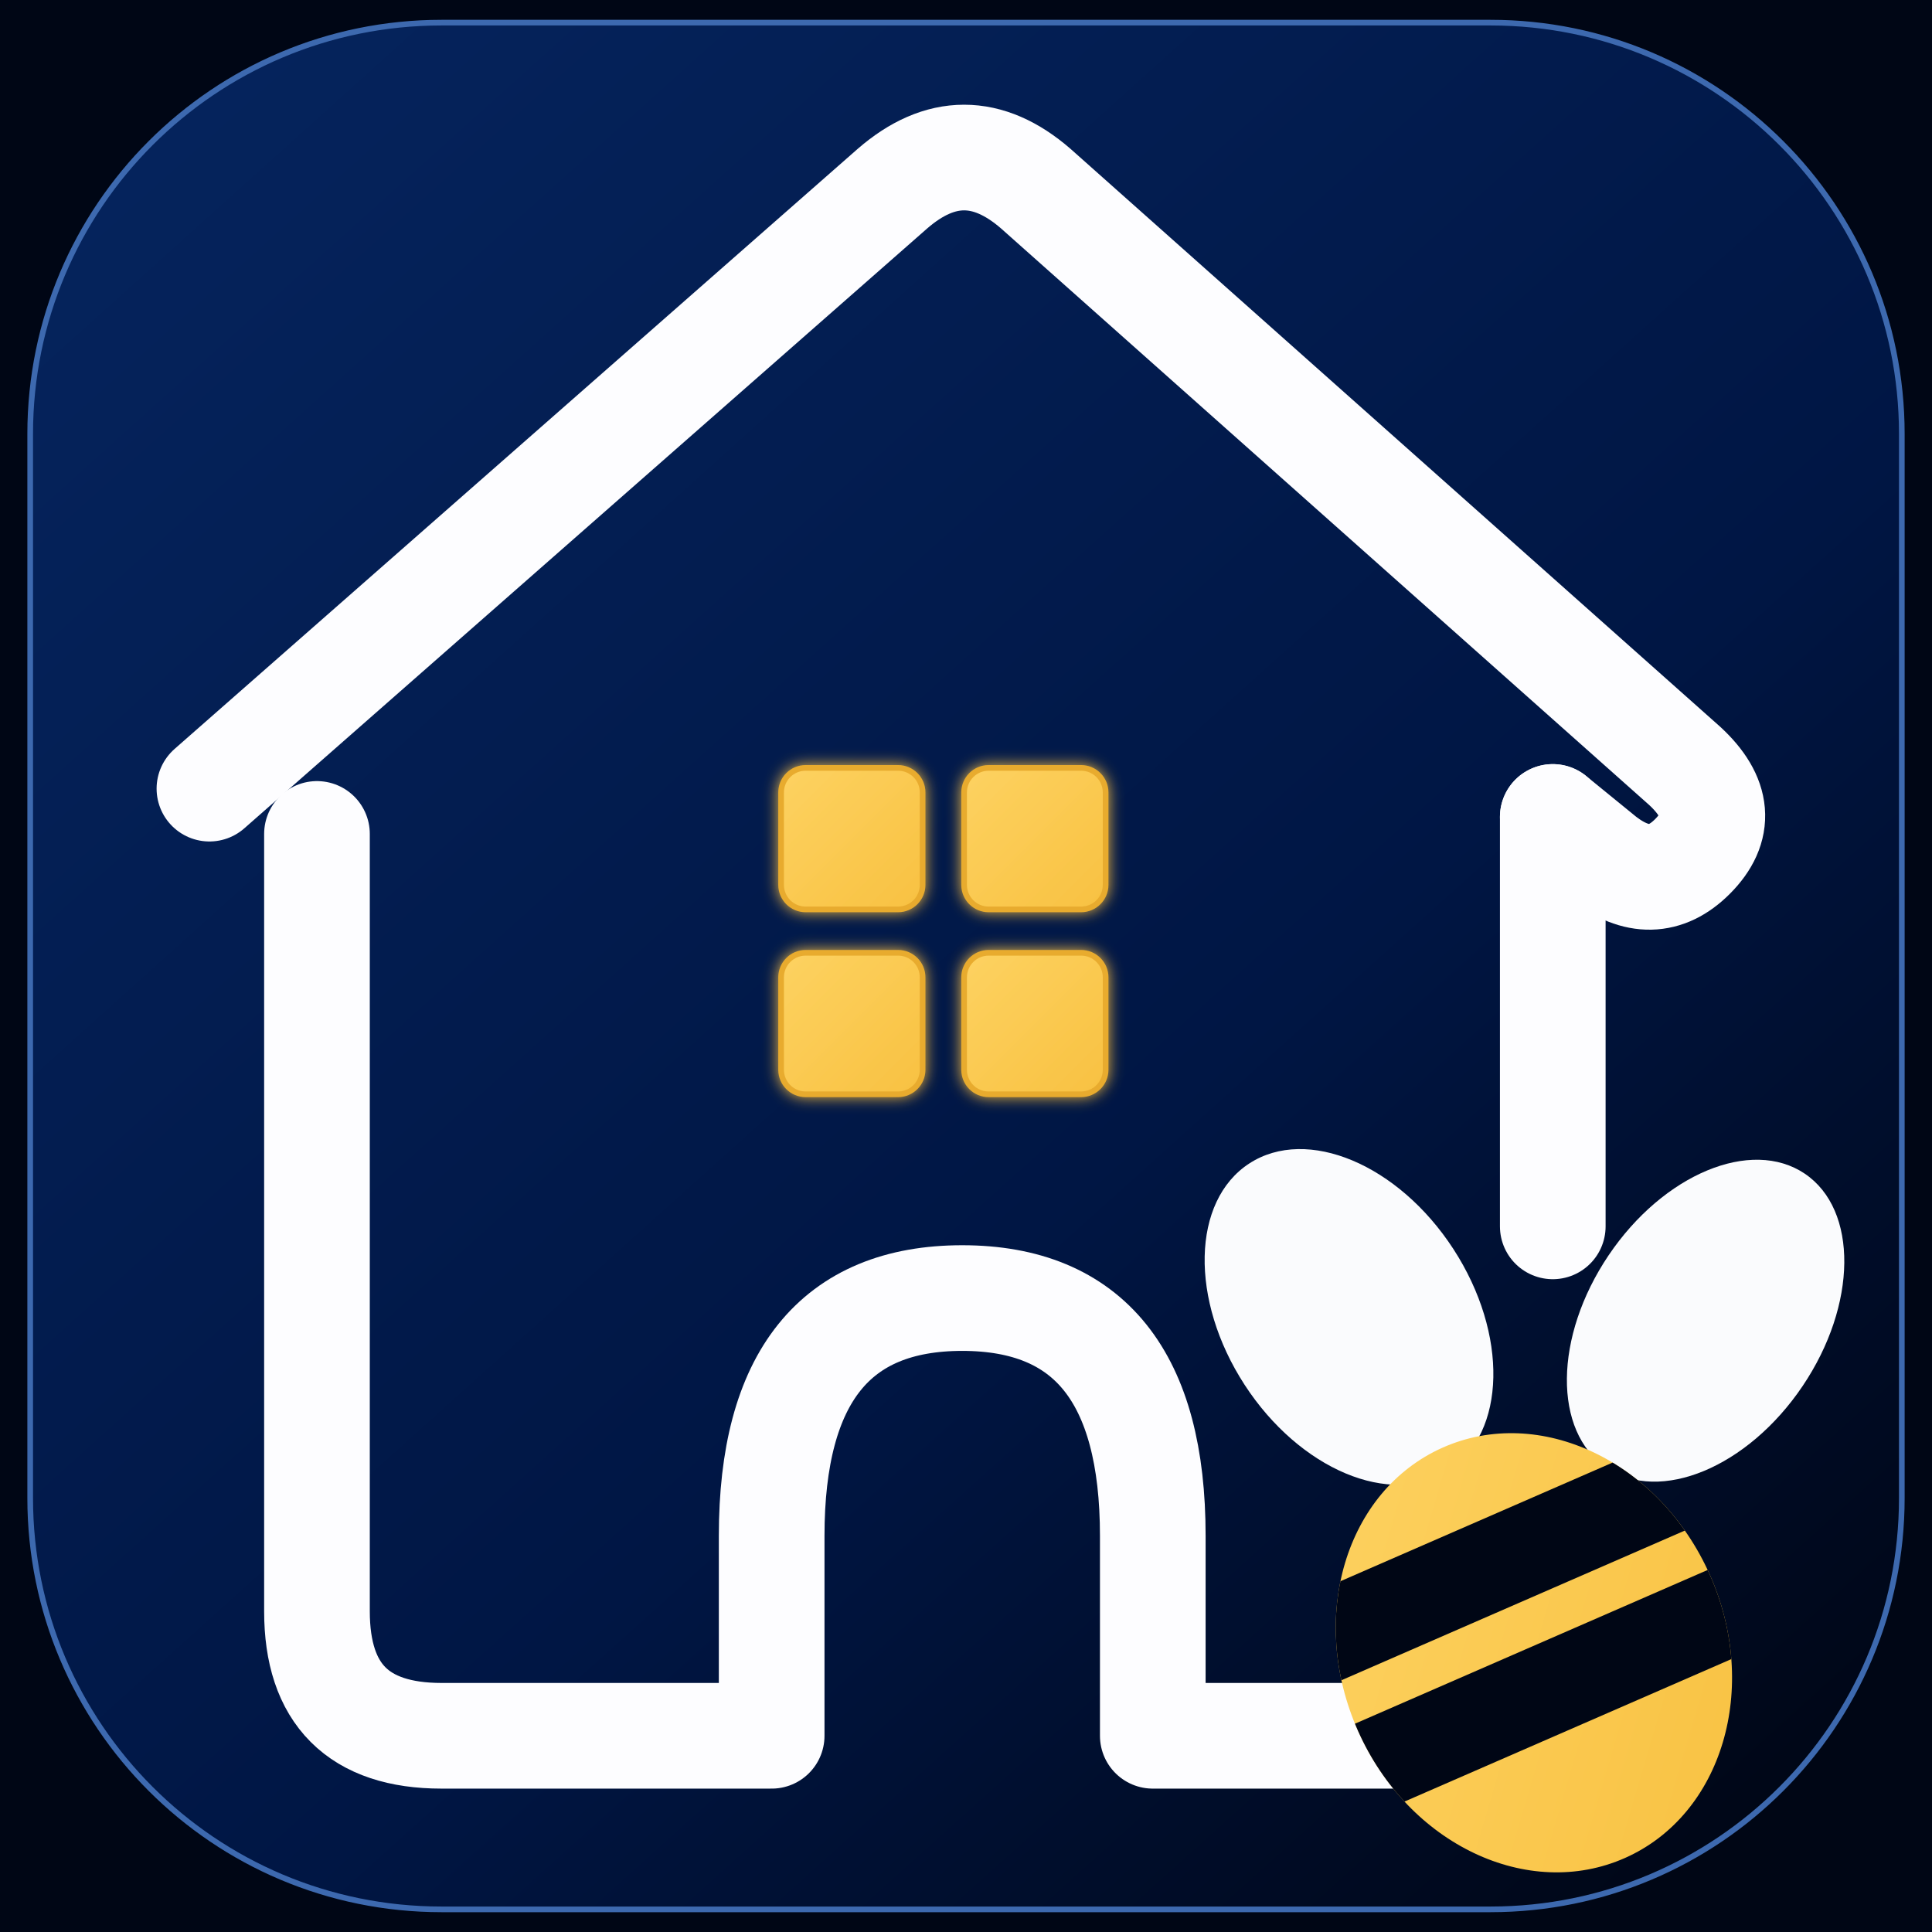
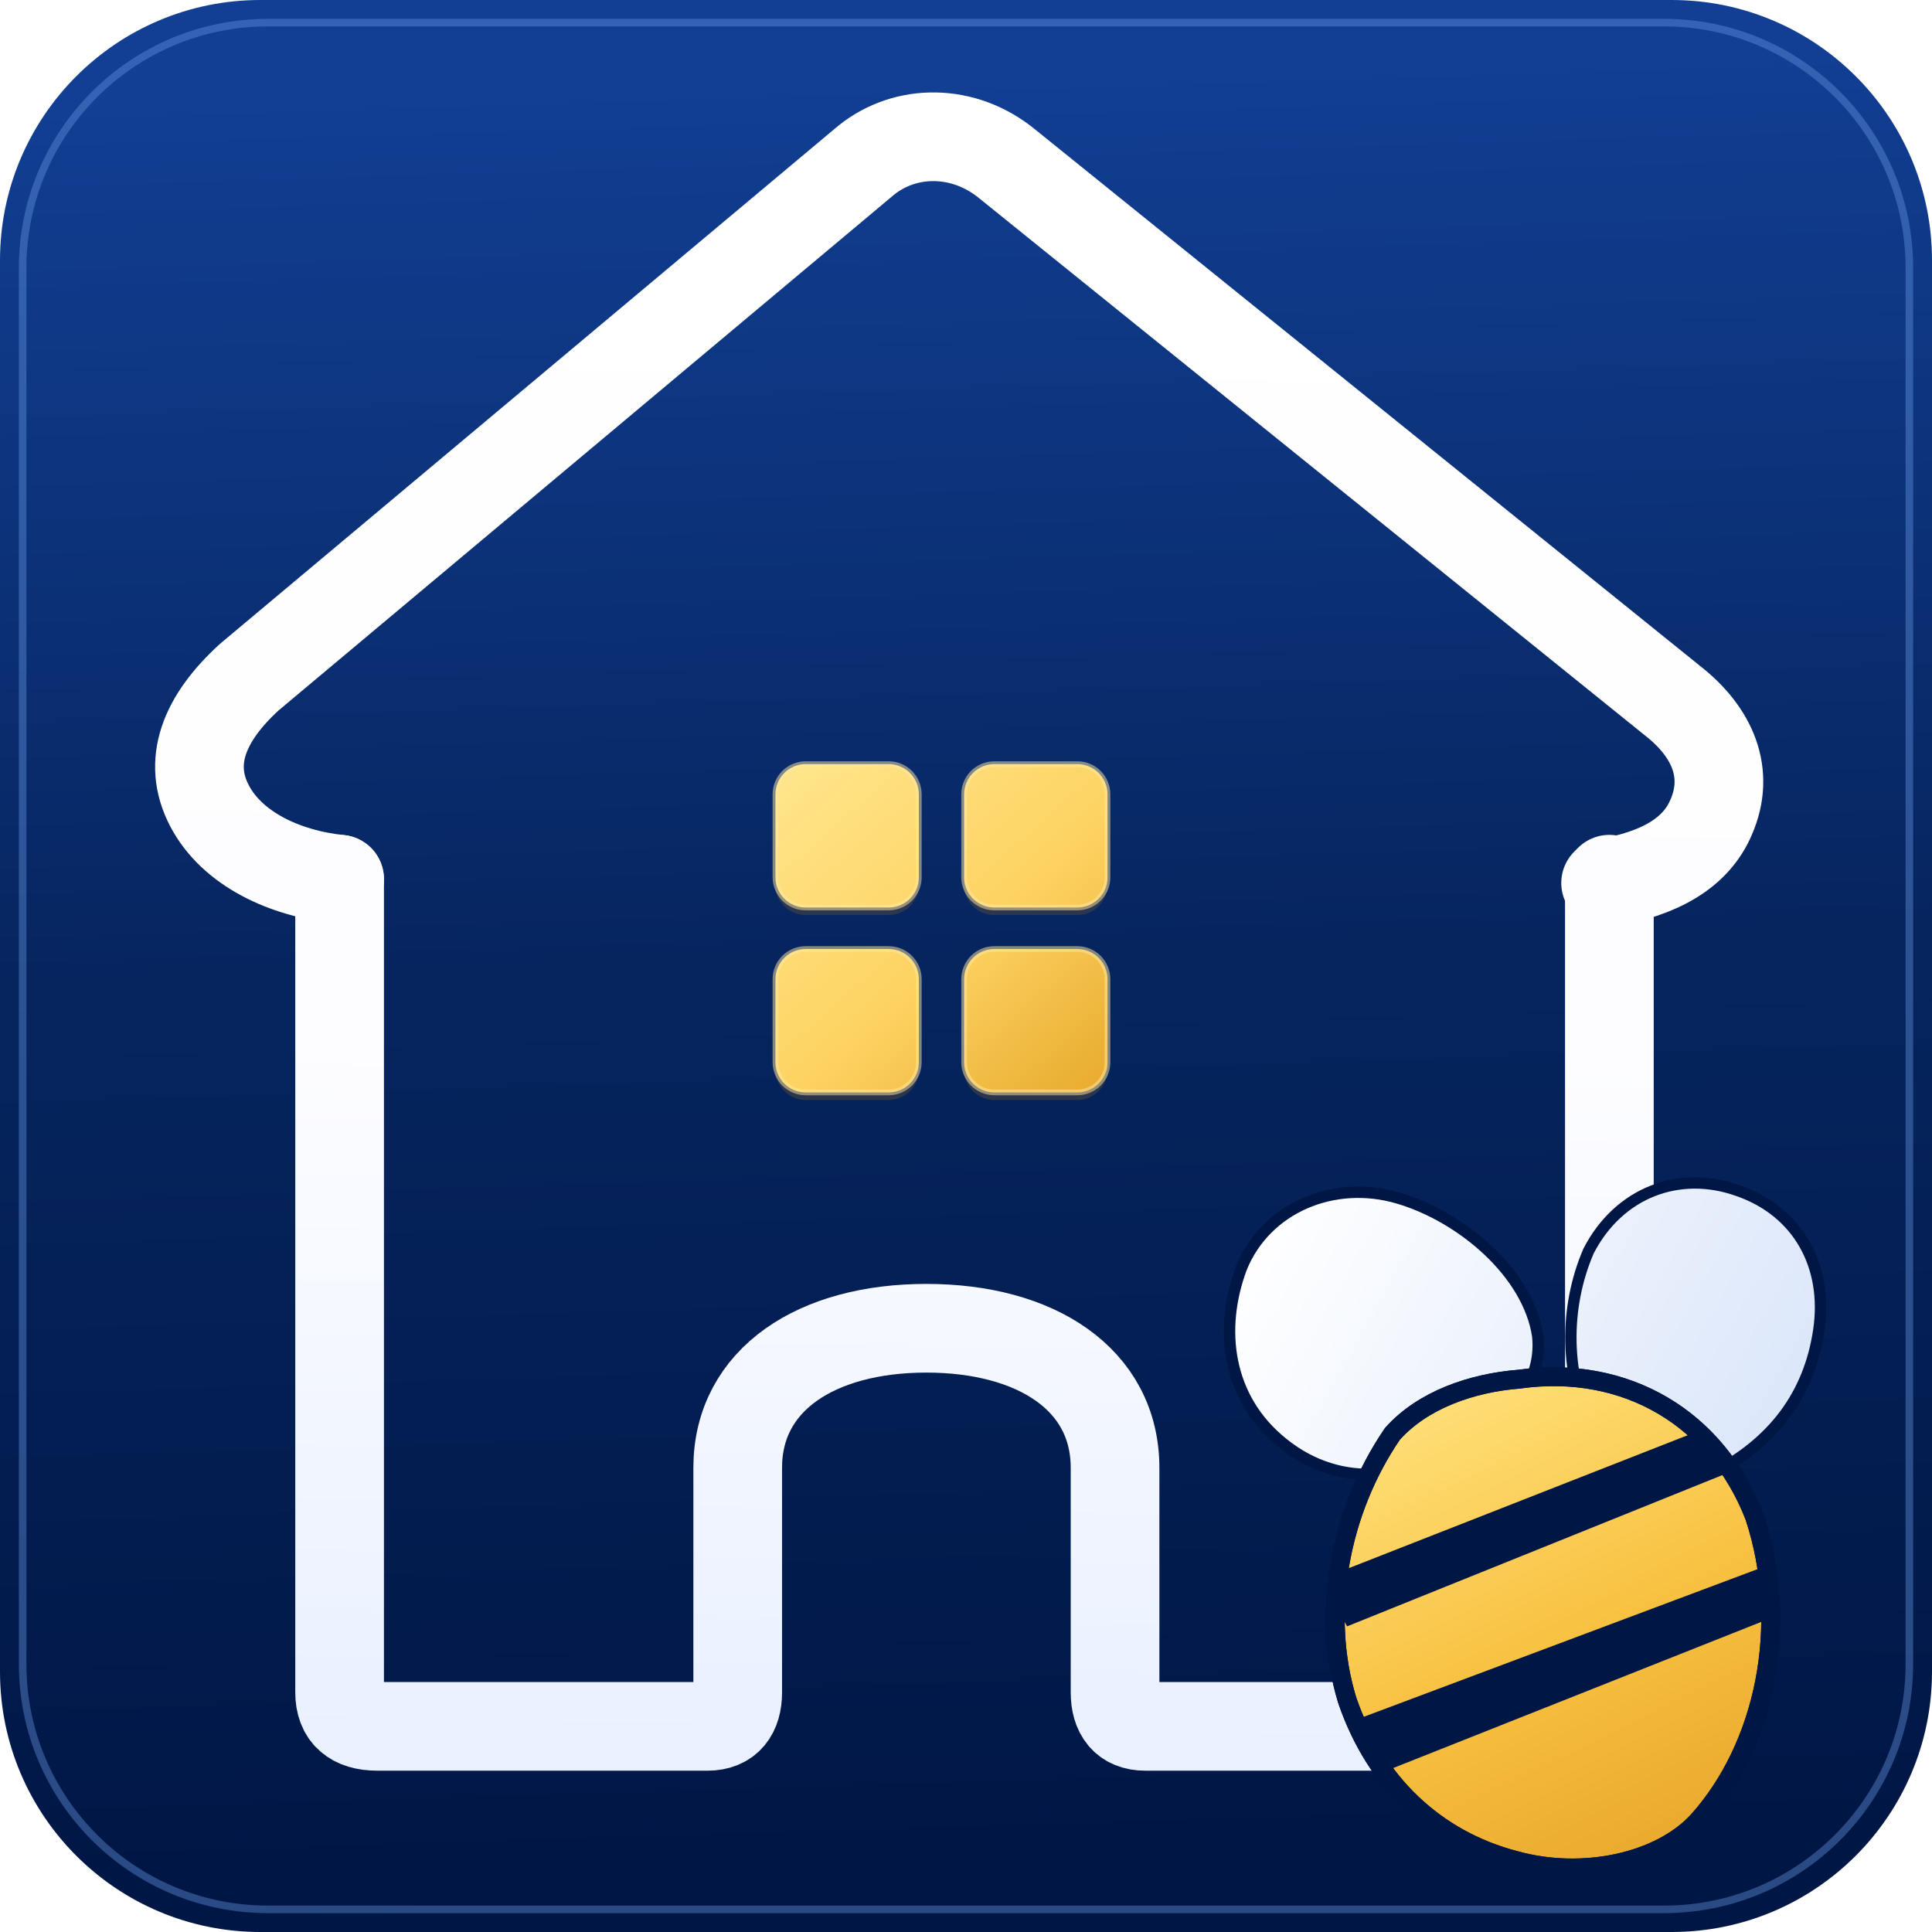
- <svg xmlns="http://www.w3.org/2000/svg" viewBox="0 0 1024 1024" role="img" aria-labelledby="title">
+ <svg xmlns="http://www.w3.org/2000/svg" width="1024" height="1024" viewBox="0 0 1024 1024" fill="none">
  <defs>
-     <linearGradient id="background" x1="0" y1="0" x2="0.9" y2="1">
-       <stop offset="0" stop-color="#06255F" />
-       <stop offset="0.62" stop-color="#001644" />
-       <stop offset="1" stop-color="#000615" />
+     <linearGradient id="bg" x1="490" y1="36" x2="520" y2="1010" gradientUnits="userSpaceOnUse">
+       <stop stop-color="#123F94" />
+       <stop offset="0.48" stop-color="#06255F" />
+       <stop offset="1" stop-color="#001644" />
    </linearGradient>
-     <linearGradient id="honey" x1="0" y1="0" x2="1" y2="1">
-       <stop offset="0" stop-color="#FDD261" />
-       <stop offset="1" stop-color="#F8C141" />
+     <radialGradient id="bgGlow" cx="0" cy="0" r="1" gradientTransform="translate(500 390) rotate(90) scale(630)">
+       <stop stop-color="#17499F" stop-opacity=".32" />
+       <stop offset="1" stop-color="#001644" stop-opacity="0" />
+     </radialGradient>
+     <linearGradient id="white" x1="520" y1="80" x2="505" y2="930" gradientUnits="userSpaceOnUse">
+       <stop stop-color="#FFFFFF" />
+       <stop offset=".56" stop-color="#FDFDFF" />
+       <stop offset="1" stop-color="#E9F0FF" />
    </linearGradient>
-     <filter id="windowGlow" x="-30%" y="-30%" width="160%" height="160%">
-       <feGaussianBlur stdDeviation="4" result="blur" />
-       <feMerge>
-         <feMergeNode in="blur" />
-         <feMergeNode in="SourceGraphic" />
-       </feMerge>
+     <linearGradient id="window" x1="420" y1="410" x2="575" y2="585" gradientUnits="userSpaceOnUse">
+       <stop stop-color="#FFE58A" />
+       <stop offset=".55" stop-color="#FDD261" />
+       <stop offset="1" stop-color="#E8AB2F" />
+     </linearGradient>
+     <linearGradient id="bee" x1="760" y1="730" x2="884" y2="985" gradientUnits="userSpaceOnUse">
+       <stop stop-color="#FFE17B" />
+       <stop offset=".55" stop-color="#F8C141" />
+       <stop offset="1" stop-color="#E9A82C" />
+     </linearGradient>
+     <linearGradient id="wing" x1="680" y1="625" x2="930" y2="765" gradientUnits="userSpaceOnUse">
+       <stop stop-color="#FFFFFF" stop-opacity="1" />
+       <stop offset="1" stop-color="#DCE7FA" stop-opacity="1" />
+     </linearGradient>
+     <filter id="softShadow" x="-20%" y="-20%" width="140%" height="140%">
+       <feGaussianBlur stdDeviation="8" />
    </filter>
+     <clipPath id="bodyClip">
+       <path d="M805 731C862 723 910 752 930 804C949 862 935 926 900 965C880 987 839 996 803 986C761 975 729 945 714 901C700 855 710 801 738 760C754 742 780 733 805 731Z" />
+     </clipPath>
  </defs>
-   <rect width="1024" height="1024" fill="#000615" />
-   <rect x="16" y="12" width="992" height="1000" rx="218" fill="url(#background)" stroke="#3D69AF" stroke-width="3" />
-   <g fill="none" stroke="#FDFDFF" stroke-width="56" stroke-linecap="round" stroke-linejoin="round">
-     <path d="M111 418 473 100Q511 67 549 100L893 406Q920 431 897 454Q876 475 850 455L823 433" />
-     <path d="M168 442V854Q168 920 234 920H409V814Q409 688 510 688Q611 688 611 814V920H739" />
-     <path d="M823 433V650" />
+   <rect width="1024" height="1024" rx="138" fill="url(#bg)" />
+   <rect x="10" y="10" width="1004" height="1004" rx="130" fill="url(#bgGlow)" />
+   <rect x="12" y="12" width="1000" height="1000" rx="130" stroke="#6E9FEA" stroke-opacity=".38" stroke-width="4" />
+   <path d="M180 466C151 463 123 450 111 427C99 404 108 381 132 359L459 85C480 68 511 68 534 87L886 371C908 388 917 410 907 433C899 452 880 463 851 468" stroke="url(#white)" stroke-width="47" stroke-linecap="round" stroke-linejoin="round" />
+   <path d="M180 466V897C180 909 187 915 200 915H375C386 915 391 908 391 897V778C391 731 433 704 491 704C549 704 591 731 591 778V897C591 908 596 915 607 915H833C846 915 853 909 853 897V466" stroke="url(#white)" stroke-width="47" stroke-linecap="round" stroke-linejoin="round" />
+   <g>
+     <rect x="411" y="409" width="76" height="76" rx="16" fill="#9B6B1B" fill-opacity=".26" />
+     <rect x="411" y="405" width="76" height="76" rx="16" fill="url(#window)" stroke="#FFEAA7" stroke-opacity=".5" stroke-width="3" />
+     <rect x="511" y="409" width="76" height="76" rx="16" fill="#9B6B1B" fill-opacity=".26" />
+     <rect x="511" y="405" width="76" height="76" rx="16" fill="url(#window)" stroke="#FFEAA7" stroke-opacity=".5" stroke-width="3" />
+     <rect x="411" y="507" width="76" height="76" rx="16" fill="#9B6B1B" fill-opacity=".26" />
+     <rect x="411" y="503" width="76" height="76" rx="16" fill="url(#window)" stroke="#FFEAA7" stroke-opacity=".5" stroke-width="3" />
+     <rect x="511" y="507" width="76" height="76" rx="16" fill="#9B6B1B" fill-opacity=".26" />
+     <rect x="511" y="503" width="76" height="76" rx="16" fill="url(#window)" stroke="#FFEAA7" stroke-opacity=".5" stroke-width="3" />
  </g>
-   <g fill="url(#honey)" stroke="#E8AB2F" stroke-width="3" filter="url(#windowGlow)">
-     <rect x="414" y="407" width="75" height="75" rx="13" />
-     <rect x="511" y="407" width="75" height="75" rx="13" />
-     <rect x="414" y="505" width="75" height="75" rx="13" />
-     <rect x="511" y="505" width="75" height="75" rx="13" />
-   </g>
-   <g aria-label="极简蜜蜂">
-     <ellipse cx="715" cy="698" rx="66" ry="97" transform="rotate(-33 715 698)" fill="#FAFBFD" />
-     <ellipse cx="904" cy="700" rx="62" ry="94" transform="rotate(34 904 700)" fill="#FAFBFD" />
-     <clipPath id="beeBody">
-       <ellipse cx="813" cy="876" rx="102" ry="119" transform="rotate(-24 813 876)" />
-     </clipPath>
-     <ellipse cx="813" cy="876" rx="102" ry="119" transform="rotate(-24 813 876)" fill="url(#honey)" />
-     <g clip-path="url(#beeBody)" fill="#000615">
-       <path d="M690 847 924 745 944 789 710 891Z" />
-       <path d="M692 925 926 823 946 867 712 969Z" />
+   <g>
+     <path d="M780 760C750 785 711 790 680 765C650 741 646 704 658 672C671 640 707 625 741 635C775 645 810 675 815 708C818 735 796 756 780 760Z" fill="url(#wing)" stroke="#001644" stroke-width="6" stroke-linejoin="round" />
+     <path d="M845 760C829 730 829 693 842 663C858 632 890 620 921 631C953 642 969 671 964 705C959 739 940 765 906 782C885 790 852 780 835 760Z" fill="url(#wing)" stroke="#001644" stroke-width="6" stroke-linejoin="round" />
+     <path d="M805 731C862 723 910 752 930 804C949 862 935 926 900 965C880 987 839 996 803 986C761 975 729 945 714 901C700 855 710 801 738 760C754 742 780 733 805 731Z" fill="#00102F" fill-opacity=".18" transform="translate(0 5)" />
+     <path d="M805 731C862 723 910 752 930 804C949 862 935 926 900 965C880 987 839 996 803 986C761 975 729 945 714 901C700 855 710 801 738 760C754 742 780 733 805 731Z" fill="url(#bee)" stroke="#001644" stroke-width="10" />
+     <g clip-path="url(#bodyClip)" fill="#001644">
+       <path d="M700 837L960 735L972 758L714 862Z" />
+       <path d="M704 917L976 815L988 838L716 946Z" />
    </g>
+     <path d="M805 731C862 723 910 752 930 804C949 862 935 926 900 965C880 987 839 996 803 986C761 975 729 945 714 901C700 855 710 801 738 760C754 742 780 733 805 731Z" stroke="#001644" stroke-width="10" />
  </g>
</svg>
